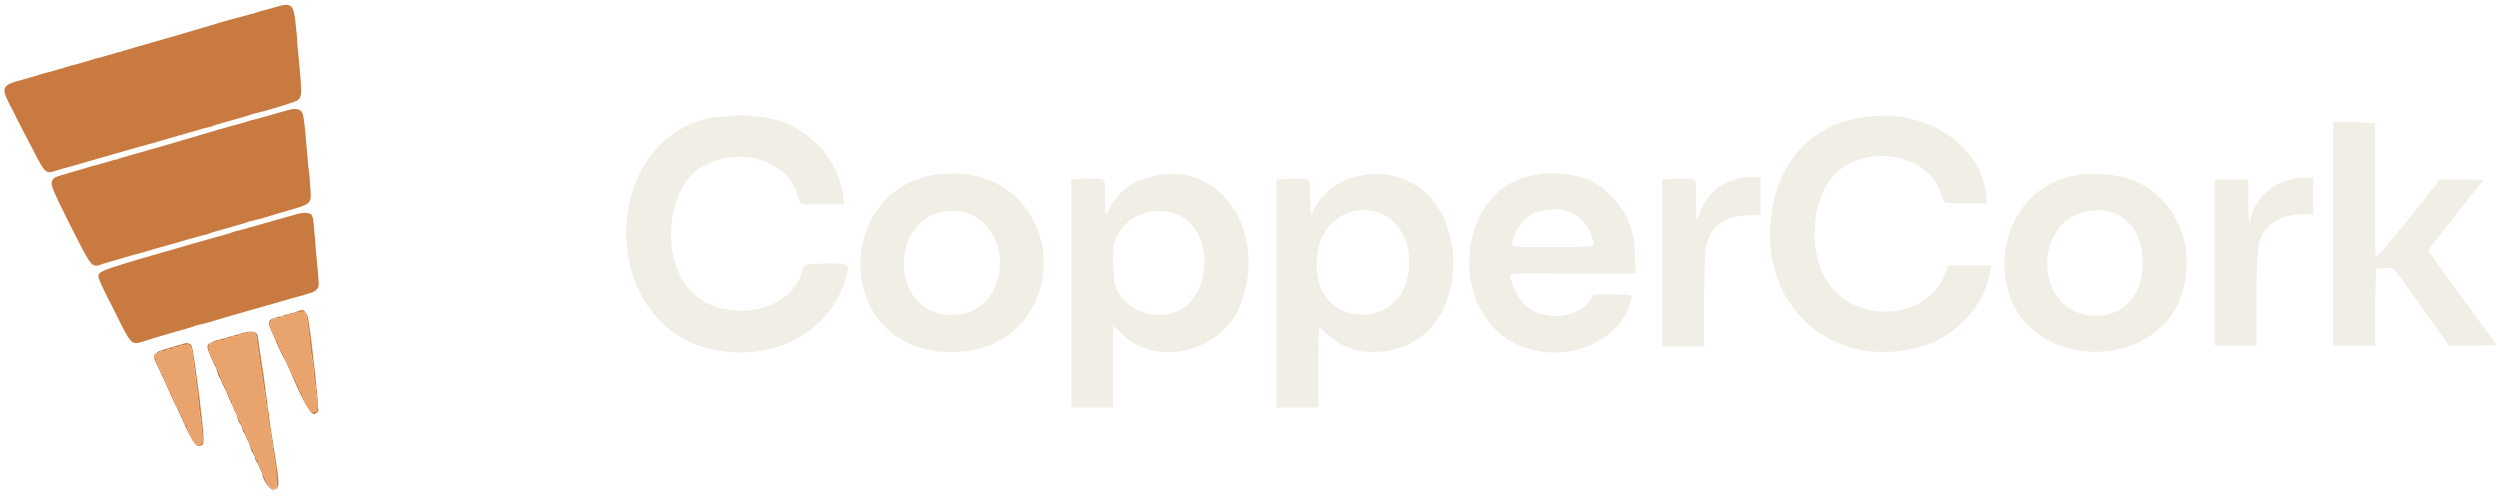
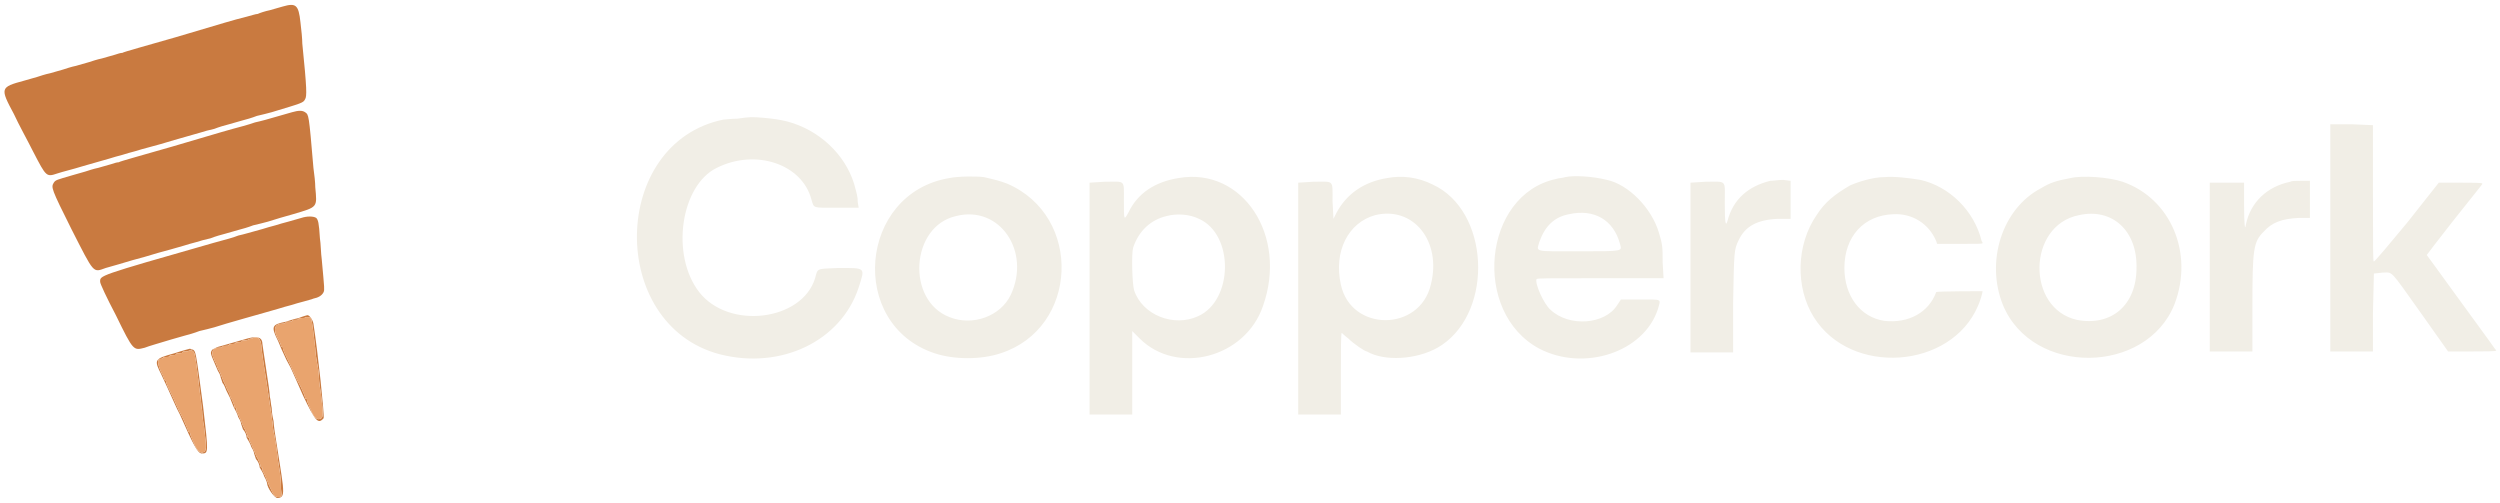
- <svg xmlns="http://www.w3.org/2000/svg" viewBox="0 0 2742 542" width="2742" height="542">
+ <svg xmlns="http://www.w3.org/2000/svg" viewBox="0 0 2696 542" width="2696" height="542">
  <path fill="#C97A40" fill-rule="evenodd" d="M 305 7 C 301 8, 295 10, 291 11 C 286 12, 280 14, 278 15 C 276 15, 270 17, 266 18 C 250 22, 244 24, 190 40 C 159 49, 133 56, 132 57 C 130 57, 127 58, 124 59 C 120 60, 114 62, 110 63 C 105 64, 99 66, 96 67 C 92 68, 86 70, 82 71 C 77 72, 71 74, 68 75 C 64 76, 58 78, 54 79 C 49 80, 43 82, 40 83 C 36 84, 30 86, 26 87 C 0 94, 0 95, 15 123 C 20 134, 30 152, 36 164 C 50 191, 50 191, 62 187 C 68 185, 77 183, 90 179 C 94 178, 100 176, 104 175 C 108 174, 114 172, 118 171 C 121 170, 128 168, 132 167 C 135 166, 142 164, 146 163 C 149 162, 156 160, 160 159 C 168 157, 178 154, 188 151 C 192 150, 198 148, 202 147 C 206 146, 212 144, 216 143 C 219 142, 226 140, 231 139 C 236 137, 243 135, 247 134 C 251 133, 257 131, 261 130 C 265 129, 272 127, 277 125 C 282 124, 289 122, 293 121 C 326 111, 327 111, 329 107 C 331 104, 331 96, 326 47 C 326 42, 325 32, 324 24 C 322 5, 319 3, 305 7 M 315 121 C 311 122, 305 124, 301 125 C 291 128, 280 131, 275 132 C 272 133, 266 135, 262 136 C 247 140, 240 142, 186 158 C 155 167, 129 174, 128 175 C 126 175, 123 176, 120 177 C 116 178, 110 180, 106 181 C 101 182, 95 184, 92 185 C 88 186, 82 188, 78 189 C 61 194, 60 194, 58 197 C 55 202, 55 203, 77 247 C 102 296, 100 294, 114 289 C 118 288, 124 286, 128 285 C 138 282, 148 279, 156 277 C 166 274, 176 271, 184 269 C 188 268, 194 266, 198 265 C 201 264, 208 262, 212 261 C 215 260, 222 258, 227 257 C 232 255, 239 253, 243 252 C 247 251, 253 249, 257 248 C 261 247, 268 245, 273 243 C 278 242, 285 240, 289 239 C 292 238, 299 236, 302 235 C 306 234, 312 232, 316 231 C 343 223, 342 224, 340 202 C 340 197, 339 188, 338 181 C 333 122, 333 124, 329 121 C 326 119, 322 119, 315 121 M 325 235 C 321 236, 315 238, 311 239 C 307 240, 300 242, 297 243 C 293 244, 286 246, 283 247 C 272 250, 262 253, 257 254 C 252 256, 245 258, 230 262 C 104 298, 108 297, 108 304 C 108 306, 115 321, 125 340 C 144 379, 144 378, 156 375 C 161 373, 172 370, 185 366 C 189 365, 195 363, 199 362 C 203 361, 210 359, 215 357 C 220 356, 227 354, 231 353 C 234 352, 241 350, 244 349 C 254 346, 272 341, 286 337 C 290 336, 296 334, 300 333 C 303 332, 310 330, 314 329 C 317 328, 324 326, 328 325 C 331 324, 336 323, 338 322 C 343 321, 347 319, 349 315 C 350 312, 350 313, 347 280 C 346 273, 346 263, 345 257 C 344 240, 343 237, 341 235 C 338 233, 331 233, 325 235 M 322 343 C 317 344, 311 346, 308 347 C 293 350, 292 352, 300 368 C 302 373, 305 380, 307 384 C 309 389, 313 395, 315 400 C 318 407, 321 413, 327 427 C 340 454, 343 458, 349 451 C 350 448, 343 381, 338 349 C 337 344, 333 339, 331 340 C 331 340, 327 341, 322 343 M 330 342 C 329 343, 327 343, 325 343 C 324 343, 322 343, 322 344 C 321 345, 320 345, 318 345 C 316 345, 315 345, 315 346 C 314 347, 313 347, 311 347 C 309 347, 308 347, 308 348 C 307 349, 306 349, 305 349 C 296 349, 294 355, 300 366 C 302 369, 303 372, 303 373 C 303 373, 303 374, 304 374 C 305 374, 305 375, 305 375 C 305 376, 306 379, 307 381 C 309 385, 316 400, 320 409 C 322 413, 325 418, 326 421 C 328 425, 329 428, 329 429 C 329 429, 329 430, 330 430 C 331 430, 331 431, 331 431 C 331 432, 332 435, 333 437 C 334 440, 336 443, 336 444 C 339 450, 341 452, 344 452 C 349 451, 349 449, 346 424 C 345 419, 344 411, 344 408 C 344 404, 343 396, 342 392 C 341 387, 340 379, 340 376 C 336 341, 336 344, 334 342 C 332 342, 331 342, 330 342 M 267 365 C 263 366, 257 368, 253 369 C 249 370, 243 372, 239 373 C 234 374, 231 376, 229 377 C 226 381, 227 381, 235 400 C 237 403, 238 406, 238 407 C 238 407, 239 410, 240 413 C 242 415, 243 419, 244 421 C 245 423, 247 427, 248 429 C 249 432, 251 436, 252 439 C 253 441, 256 446, 257 450 C 259 453, 260 456, 260 457 C 260 457, 261 460, 262 463 C 264 465, 266 469, 266 472 C 267 474, 270 478, 271 482 C 273 485, 274 488, 274 489 C 274 489, 275 492, 276 495 C 278 497, 280 501, 280 504 C 281 506, 284 510, 285 514 C 287 517, 288 521, 288 521 C 288 526, 296 537, 299 537 C 305 537, 306 534, 305 523 C 303 507, 302 503, 299 483 C 297 471, 295 458, 295 454 C 294 450, 293 444, 293 440 C 292 436, 292 431, 291 428 C 291 424, 289 411, 287 398 C 285 384, 283 372, 283 371 C 283 364, 278 362, 267 365 M 272 365 C 270 365, 268 366, 268 366 C 267 367, 265 367, 264 367 C 262 367, 261 367, 261 368 C 260 369, 259 369, 257 369 C 255 369, 254 369, 254 370 C 253 371, 252 371, 250 371 C 248 371, 247 371, 247 372 C 246 373, 245 373, 243 373 C 241 373, 240 373, 240 374 C 239 375, 238 375, 236 375 C 229 375, 227 380, 231 388 C 232 391, 234 393, 234 395 C 234 396, 236 399, 237 401 C 238 404, 240 408, 241 411 C 242 413, 244 417, 245 420 C 246 422, 248 425, 248 427 C 248 428, 250 430, 251 433 C 252 435, 253 438, 253 439 C 253 439, 253 440, 254 440 C 255 440, 255 441, 255 442 C 255 442, 255 444, 256 445 C 257 447, 261 456, 262 459 C 262 460, 264 462, 265 465 C 266 467, 267 470, 267 471 C 267 471, 267 472, 268 472 C 269 472, 269 473, 269 474 C 269 474, 269 476, 270 477 C 271 479, 275 488, 276 491 C 276 492, 278 494, 279 497 C 280 499, 281 502, 281 503 C 281 503, 281 504, 282 504 C 283 504, 283 505, 283 506 C 283 506, 283 508, 284 509 C 285 511, 289 520, 290 523 C 295 534, 296 536, 300 536 C 304 536, 304 536, 303 527 C 303 519, 303 515, 300 498 C 299 490, 298 481, 296 470 C 295 466, 294 460, 294 456 C 293 452, 293 446, 292 443 C 290 430, 289 423, 288 416 C 285 398, 283 383, 282 376 C 282 367, 279 363, 275 364 C 275 364, 273 364, 272 365 M 188 381 C 166 387, 166 388, 174 404 C 184 425, 191 442, 194 447 C 209 481, 213 488, 217 489 C 225 489, 225 490, 219 438 C 211 377, 211 379, 208 377 C 206 377, 205 376, 205 376 C 205 376, 197 378, 188 381 M 204 378 C 203 379, 201 379, 200 379 C 198 379, 197 379, 197 380 C 196 381, 195 381, 193 381 C 191 381, 190 381, 190 382 C 189 383, 188 383, 186 383 C 184 383, 183 383, 183 384 C 182 385, 181 385, 179 385 C 177 385, 176 385, 176 386 C 175 387, 174 387, 173 387 C 169 387, 170 393, 174 402 C 176 405, 177 408, 177 409 C 177 409, 177 410, 178 410 C 179 410, 179 411, 179 411 C 179 412, 180 415, 181 417 C 184 423, 191 438, 193 443 C 194 445, 197 450, 199 455 C 201 460, 203 464, 203 465 C 203 465, 203 466, 204 466 C 205 466, 205 467, 205 467 C 205 468, 206 471, 207 473 C 208 476, 210 479, 210 480 C 213 486, 215 488, 218 488 C 223 487, 223 485, 220 460 C 219 455, 218 447, 218 443 C 217 439, 217 432, 216 427 C 214 410, 213 403, 212 395 C 210 381, 210 380, 207 378 C 206 378, 205 378, 204 378" />
  <path fill="#E9A46E" d="M 330 342 C 329 343, 327 343, 325 343 C 324 343, 322 343, 322 344 C 321 345, 320 345, 318 345 C 316 345, 315 345, 315 346 C 314 347, 313 347, 311 347 C 309 347, 308 347, 308 348 C 307 349, 306 349, 305 349 C 296 349, 294 355, 300 366 C 302 369, 303 372, 303 373 C 303 373, 303 374, 304 374 C 305 374, 305 375, 305 375 C 305 376, 306 379, 307 381 C 309 385, 316 400, 320 409 C 322 413, 325 418, 326 421 C 328 425, 329 428, 329 429 C 329 429, 329 430, 330 430 C 331 430, 331 431, 331 431 C 331 432, 332 435, 333 437 C 334 440, 336 443, 336 444 C 339 450, 341 452, 344 452 C 349 451, 349 449, 346 424 C 345 419, 344 411, 344 408 C 344 404, 343 396, 342 392 C 341 387, 340 379, 340 376 C 336 341, 336 344, 334 342 C 332 342, 331 342, 330 342 M 272 365 C 270 365, 268 366, 268 366 C 267 367, 265 367, 264 367 C 262 367, 261 367, 261 368 C 260 369, 259 369, 257 369 C 255 369, 254 369, 254 370 C 253 371, 252 371, 250 371 C 248 371, 247 371, 247 372 C 246 373, 245 373, 243 373 C 241 373, 240 373, 240 374 C 239 375, 238 375, 236 375 C 229 375, 227 380, 231 388 C 232 391, 234 393, 234 395 C 234 396, 236 399, 237 401 C 238 404, 240 408, 241 411 C 242 413, 244 417, 245 420 C 246 422, 248 425, 248 427 C 248 428, 250 430, 251 433 C 252 435, 253 438, 253 439 C 253 439, 253 440, 254 440 C 255 440, 255 441, 255 442 C 255 442, 255 444, 256 445 C 257 447, 261 456, 262 459 C 262 460, 264 462, 265 465 C 266 467, 267 470, 267 471 C 267 471, 267 472, 268 472 C 269 472, 269 473, 269 474 C 269 474, 269 476, 270 477 C 271 479, 275 488, 276 491 C 276 492, 278 494, 279 497 C 280 499, 281 502, 281 503 C 281 503, 281 504, 282 504 C 283 504, 283 505, 283 506 C 283 506, 283 508, 284 509 C 285 511, 289 520, 290 523 C 295 534, 296 536, 300 536 C 304 536, 304 536, 303 527 C 303 519, 303 515, 300 498 C 299 490, 298 481, 296 470 C 295 466, 294 460, 294 456 C 293 452, 293 446, 292 443 C 290 430, 289 423, 288 416 C 285 398, 283 383, 282 376 C 282 367, 279 363, 275 364 C 275 364, 273 364, 272 365 M 204 378 C 203 379, 201 379, 200 379 C 198 379, 197 379, 197 380 C 196 381, 195 381, 193 381 C 191 381, 190 381, 190 382 C 189 383, 188 383, 186 383 C 184 383, 183 383, 183 384 C 182 385, 181 385, 179 385 C 177 385, 176 385, 176 386 C 175 387, 174 387, 173 387 C 169 387, 170 393, 174 402 C 176 405, 177 408, 177 409 C 177 409, 177 410, 178 410 C 179 410, 179 411, 179 411 C 179 412, 180 415, 181 417 C 184 423, 191 438, 193 443 C 194 445, 197 450, 199 455 C 201 460, 203 464, 203 465 C 203 465, 203 466, 204 466 C 205 466, 205 467, 205 467 C 205 468, 206 471, 207 473 C 208 476, 210 479, 210 480 C 213 486, 215 488, 218 488 C 223 487, 223 485, 220 460 C 219 455, 218 447, 218 443 C 217 439, 217 432, 216 427 C 214 410, 213 403, 212 395 C 210 381, 210 380, 207 378 C 206 378, 205 378, 204 378" />
-   <path fill="#F1EEE6" fill-rule="evenodd" d="M 795 128 C 788 128, 782 129, 780 129 C 658 154, 655 350, 776 382 C 842 399, 907 368, 926 310 C 933 288, 934 289, 904 289 C 880 290, 882 289, 879 300 C 865 346, 786 356, 754 315 C 723 275, 734 200, 773 181 C 815 160, 865 177, 875 215 C 878 225, 876 224, 902 224 L 926 224 925 218 C 925 212, 924 209, 921 198 C 911 166, 883 140, 849 131 C 841 129, 834 128, 823 127 C 810 126, 809 126, 795 128 M 2049 128 C 1988 134, 1947 178, 1942 244 C 1934 341, 2014 407, 2107 380 C 2147 369, 2180 331, 2183 295 L 2184 291 2160 291 L 2137 291 2134 298 C 2117 352, 2031 358, 2002 305 C 1984 274, 1987 224, 2008 196 C 2040 156, 2115 166, 2129 213 C 2133 224, 2130 223, 2156 223 L 2180 223 2179 218 C 2175 161, 2116 120, 2049 128 M 2559 256 L 2559 379 2582 379 L 2605 379 2605 337 L 2606 295 2615 294 C 2627 294, 2622 289, 2657 338 L 2686 379 2712 379 C 2726 379, 2738 379, 2738 378 C 2738 378, 2734 373, 2730 367 C 2713 344, 2664 276, 2663 275 C 2663 275, 2675 259, 2690 240 C 2720 202, 2723 199, 2723 198 C 2723 197, 2712 197, 2699 197 L 2676 197 2642 240 C 2623 263, 2607 282, 2606 282 C 2605 282, 2605 270, 2605 208 L 2605 135 2582 134 L 2559 134 2559 256 M 1024 192 C 926 208, 914 350, 1008 381 C 1029 388, 1058 388, 1079 381 C 1163 354, 1168 233, 1086 198 C 1078 195, 1074 194, 1061 191 C 1054 190, 1033 190, 1024 192 M 1271 192 C 1246 196, 1227 208, 1217 229 C 1212 238, 1212 238, 1212 216 C 1212 193, 1214 196, 1191 196 L 1175 197 1175 322 L 1175 447 1198 447 L 1221 447 1221 402 L 1221 357 1229 365 C 1269 405, 1343 386, 1362 330 C 1389 254, 1340 180, 1271 192 M 1496 192 C 1471 196, 1452 209, 1441 230 L 1438 236 1437 217 C 1437 193, 1439 196, 1416 196 L 1400 197 1400 322 L 1400 447 1423 447 L 1446 447 1446 403 C 1446 379, 1446 359, 1447 359 C 1447 359, 1450 362, 1454 365 C 1460 371, 1472 379, 1474 379 C 1474 379, 1476 380, 1478 381 C 1498 390, 1533 387, 1555 372 C 1611 334, 1606 227, 1545 199 C 1529 191, 1512 189, 1496 192 M 1688 191 C 1685 192, 1681 192, 1678 193 C 1599 210, 1587 337, 1660 376 C 1708 401, 1773 380, 1788 333 C 1791 322, 1793 323, 1769 323 L 1748 323 1744 329 C 1731 350, 1692 353, 1672 334 C 1665 328, 1655 306, 1657 301 C 1658 300, 1668 300, 1726 300 L 1794 300 1793 283 C 1793 267, 1793 264, 1789 251 C 1781 224, 1756 199, 1733 194 C 1717 190, 1697 189, 1688 191 M 2279 192 C 2263 195, 2257 197, 2247 203 C 2205 225, 2187 282, 2206 329 C 2238 406, 2361 404, 2391 328 C 2412 273, 2387 214, 2335 196 C 2320 191, 2292 189, 2279 192 M 1909 195 C 1885 201, 1869 215, 1863 238 C 1861 245, 1860 241, 1860 219 C 1860 193, 1863 196, 1839 196 L 1823 197 1823 288 L 1823 380 1846 380 L 1869 380 1869 327 C 1870 271, 1870 269, 1875 259 C 1882 244, 1895 237, 1917 236 L 1931 236 1931 215 L 1931 195 1923 194 C 1918 194, 1912 195, 1909 195 M 2516 196 C 2491 201, 2473 218, 2468 242 C 2467 250, 2466 242, 2466 220 L 2466 197 2448 197 L 2429 197 2429 288 L 2429 379 2452 379 L 2475 379 2475 331 C 2475 269, 2476 261, 2487 250 C 2496 240, 2506 236, 2525 235 L 2537 235 2537 215 L 2537 195 2527 195 C 2522 195, 2517 195, 2516 196 M 1692 231 C 1676 234, 1666 244, 1660 261 C 1657 272, 1653 271, 1703 271 C 1752 271, 1749 271, 1747 263 C 1740 237, 1719 225, 1692 231 M 2288 232 C 2232 243, 2231 333, 2286 345 C 2323 352, 2350 329, 2350 289 C 2351 249, 2324 224, 2288 232 M 1031 233 C 982 244, 977 324, 1024 342 C 1049 352, 1079 341, 1090 318 C 1112 271, 1078 221, 1031 233 M 1258 233 C 1241 237, 1228 249, 1222 267 C 1220 274, 1221 306, 1223 313 C 1232 340, 1266 353, 1292 341 C 1330 324, 1331 253, 1293 236 C 1283 231, 1269 230, 1258 233 M 1483 232 C 1454 240, 1438 271, 1446 307 C 1457 358, 1531 358, 1543 307 C 1555 260, 1524 222, 1483 232" />
+   <path fill="#F1EEE6" fill-rule="evenodd" d="M 795 128 C 788 128, 782 129, 780 129 C 658 154, 655 350, 776 382 C 842 399, 907 368, 926 310 C 933 288, 934 289, 904 289 C 880 290, 882 289, 879 300 C 865 346, 786 356, 754 315 C 723 275, 734 200, 773 181 C 815 160, 865 177, 875 215 C 878 225, 876 224, 902 224 L 926 224 925 218 C 925 212, 924 209, 921 198 C 911 166, 883 140, 849 131 C 841 129, 834 128, 823 127 C 810 126, 809 126, 795 128 M 2513 256 L 2513 379 2536 379 L 2559 379 2559 337 L 2560 295 2569 294 C 2581 294, 2576 289, 2611 338 L 2640 379 2666 379 C 2680 379, 2692 379, 2692 378 C 2692 378, 2688 373, 2684 367 C 2667 344, 2618 276, 2617 275 C 2617 275, 2629 259, 2644 240 C 2674 202, 2677 199, 2677 198 C 2677 197, 2666 197, 2653 197 L 2630 197 2596 240 C 2577 263, 2561 282, 2560 282 C 2559 282, 2559 270, 2559 208 L 2559 135 2536 134 L 2513 134 2513 256 M 1024 192 C 926 208, 914 350, 1008 381 C 1029 388, 1058 388, 1079 381 C 1163 354, 1168 233, 1086 198 C 1078 195, 1074 194, 1061 191 C 1054 190, 1033 190, 1024 192 M 1271 192 C 1246 196, 1227 208, 1217 229 C 1212 238, 1212 238, 1212 216 C 1212 193, 1214 196, 1191 196 L 1175 197 1175 322 L 1175 447 1198 447 L 1221 447 1221 402 L 1221 357 1229 365 C 1269 405, 1343 386, 1362 330 C 1389 254, 1340 180, 1271 192 M 1496 192 C 1471 196, 1452 209, 1441 230 L 1438 236 1437 217 C 1437 193, 1439 196, 1416 196 L 1400 197 1400 322 L 1400 447 1423 447 L 1446 447 1446 403 C 1446 379, 1446 359, 1447 359 C 1447 359, 1450 362, 1454 365 C 1460 371, 1472 379, 1474 379 C 1474 379, 1476 380, 1478 381 C 1498 390, 1533 387, 1555 372 C 1611 334, 1606 227, 1545 199 C 1529 191, 1512 189, 1496 192 M 1688 191 C 1685 192, 1681 192, 1678 193 C 1599 210, 1587 337, 1660 376 C 1708 401, 1773 380, 1788 333 C 1791 322, 1793 323, 1769 323 L 1748 323 1744 329 C 1731 350, 1692 353, 1672 334 C 1665 328, 1655 306, 1657 301 C 1658 300, 1668 300, 1726 300 L 1794 300 1793 283 C 1793 267, 1793 264, 1789 251 C 1781 224, 1756 199, 1733 194 C 1717 190, 1697 189, 1688 191 M 2233 192 C 2217 195, 2211 197, 2201 203 C 2159 225, 2141 282, 2160 329 C 2192 406, 2315 404, 2345 328 C 2366 273, 2341 214, 2289 196 C 2274 191, 2246 189, 2233 192 M 1909 195 C 1885 201, 1869 215, 1863 238 C 1861 245, 1860 241, 1860 219 C 1860 193, 1863 196, 1839 196 L 1823 197 1823 288 L 1823 380 1846 380 L 1869 380 1869 327 C 1870 271, 1870 269, 1875 259 C 1882 244, 1895 237, 1917 236 L 1931 236 1931 215 L 1931 195 1923 194 C 1918 194, 1912 195, 1909 195 M 2470 196 C 2445 201, 2427 218, 2422 242 C 2421 250, 2420 242, 2420 220 L 2420 197 2402 197 L 2383 197 2383 288 L 2383 379 2406 379 L 2429 379 2429 331 C 2429 269, 2430 261, 2441 250 C 2450 240, 2460 236, 2479 235 L 2491 235 2491 215 L 2491 195 2481 195 C 2476 195, 2471 195, 2470 196 M 1692 231 C 1676 234, 1666 244, 1660 261 C 1657 272, 1653 271, 1703 271 C 1752 271, 1749 271, 1747 263 C 1740 237, 1719 225, 1692 231 M 2242 232 C 2186 243, 2185 333, 2240 345 C 2277 352, 2304 329, 2304 289 C 2305 249, 2278 224, 2242 232 M 1031 233 C 982 244, 977 324, 1024 342 C 1049 352, 1079 341, 1090 318 C 1112 271, 1078 221, 1031 233 M 1258 233 C 1241 237, 1228 249, 1222 267 C 1220 274, 1221 306, 1223 313 C 1232 340, 1266 353, 1292 341 C 1330 324, 1331 253, 1293 236 C 1283 231, 1269 230, 1258 233 M 1483 232 C 1454 240, 1438 271, 1446 307 C 1457 358, 1531 358, 1543 307 C 1555 260, 1524 222, 1483 232 M 2032 191 C 2020 191, 2004 196, 1995 200 C 1978 210, 1968 218, 1959 232 C 1937 264, 1936 310, 1956 342 C 1996 406, 2104 398, 2133 330 C 2135 326, 2138 316, 2138 314 C 2138 314, 2089 314, 2088 315 C 2080 337, 2058 349, 2032 346 C 2006 342, 1989 319, 1989 289 C 1989 255, 2010 232, 2042 231 C 2062 230, 2080 241, 2088 260 L 2089 263 2114 263 C 2137 263, 2138 263, 2138 262 C 2138 262, 2138 261, 2137 260 C 2129 227, 2102 201, 2071 194 C 2059 192, 2043 190, 2032 191" />
</svg>
